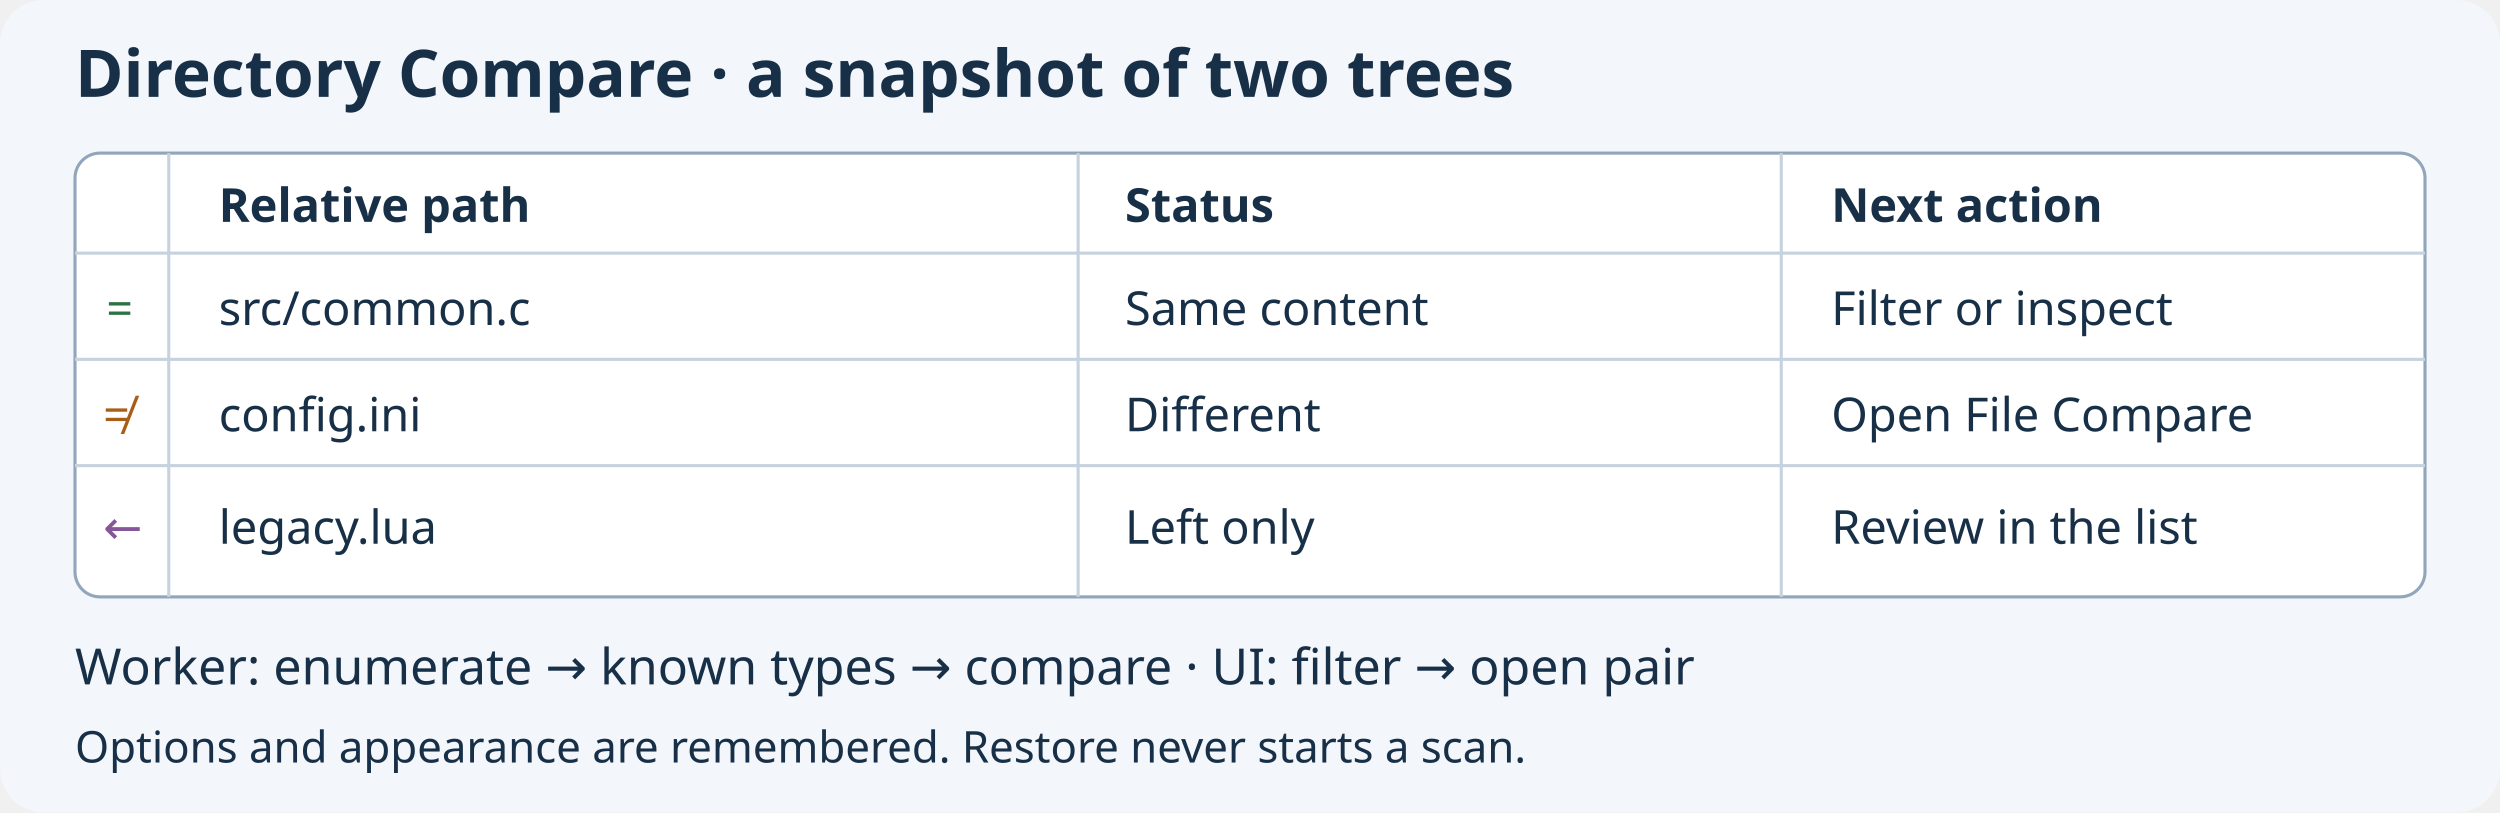
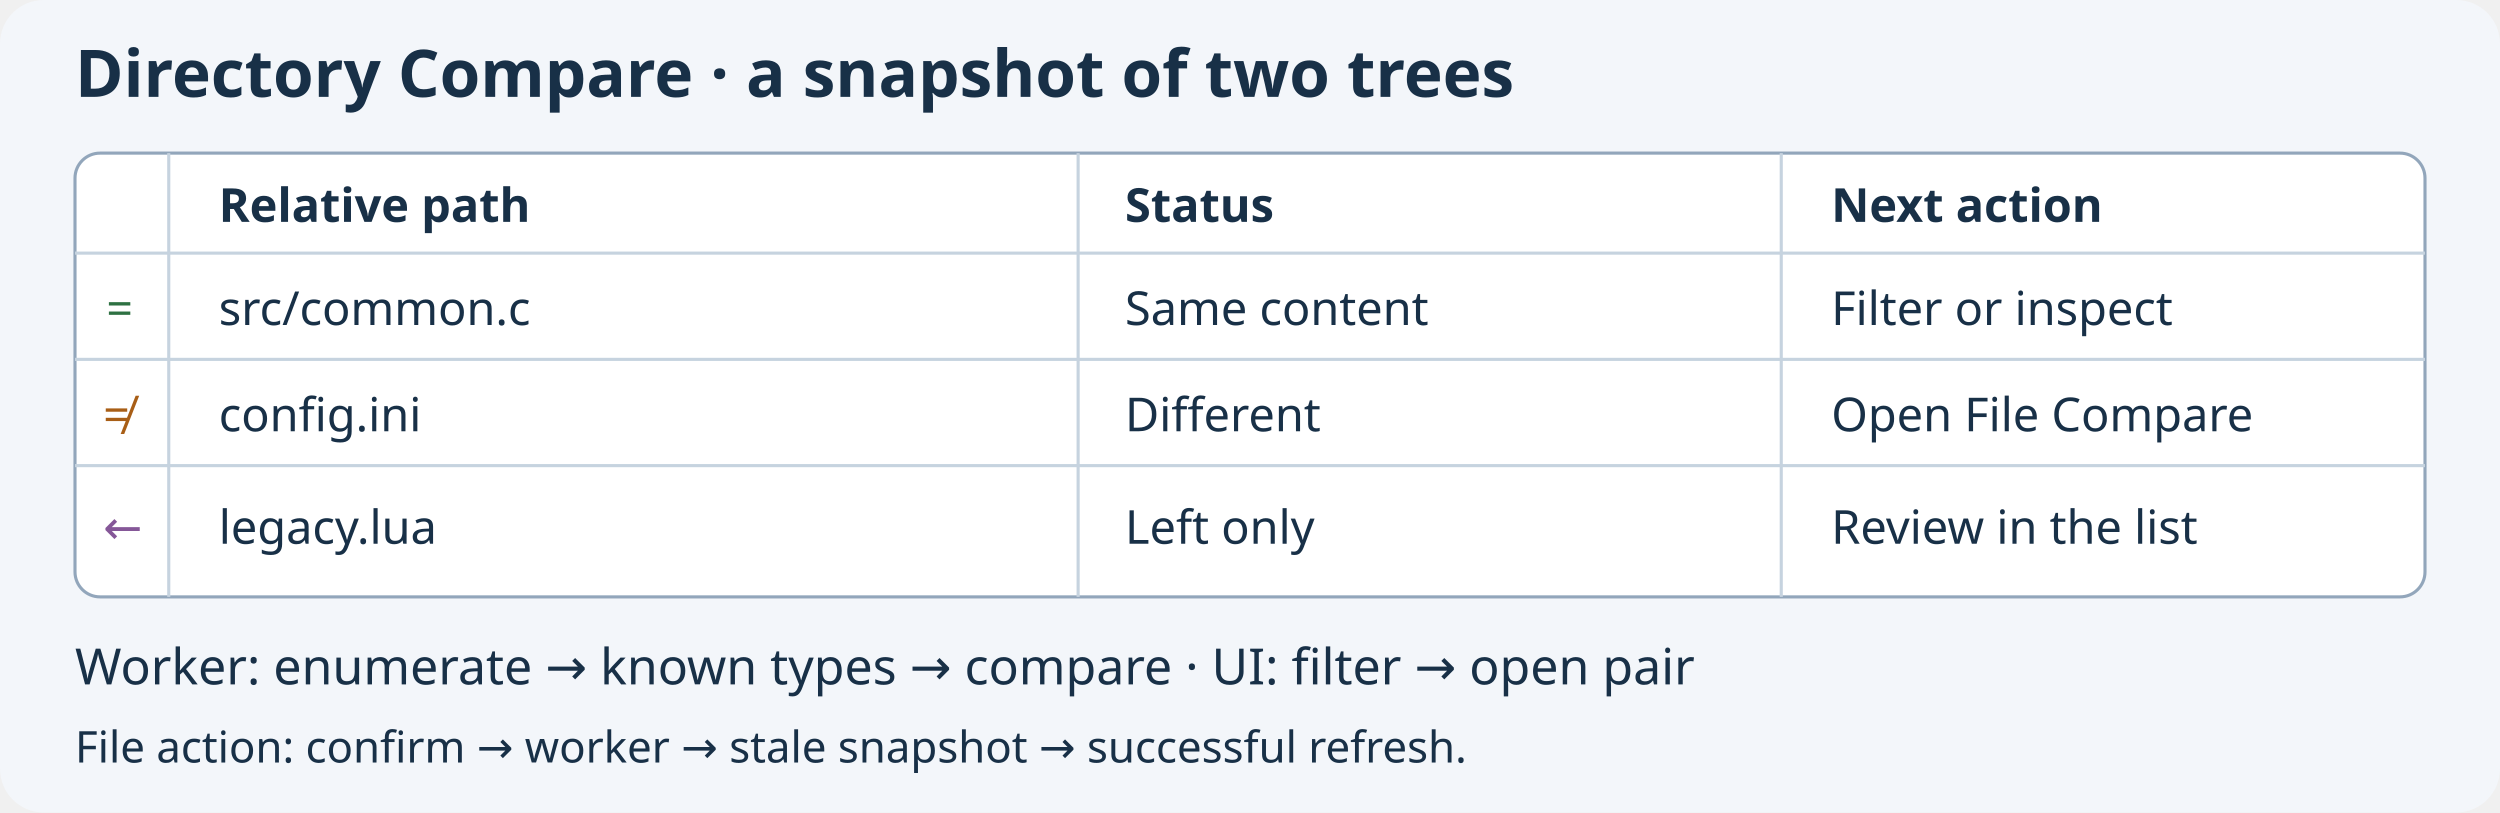
<svg xmlns="http://www.w3.org/2000/svg" width="800" height="260" viewBox="0 0 800 260">
  <rect width="800" height="260" rx="14" fill="#f3f6fa" />
  <g font-family="sans-serif" fill="#183047">
    <text x="24" y="31" font-size="21" font-weight="bold">Directory Compare · a snapshot of two trees</text>
    <rect x="24" y="49" width="752" height="142" rx="8" fill="white" stroke="#92a6bb" />
    <path d="M54 49v142M345 49v142M570 49v142M24 81h752M24 115h752M24 149h752" fill="none" stroke="#c6d3df" />
    <g font-size="15">
      <text x="70" y="71" font-weight="bold">Relative path</text>
      <text x="360" y="71" font-weight="bold">Status</text>
      <text x="586" y="71" font-weight="bold">Next action</text>
      <text x="34" y="104" fill="#2e7142">=</text>
      <text x="70" y="104">src/common.c</text>
      <text x="360" y="104">Same content</text>
      <text x="586" y="104">Filter or inspect</text>
      <text x="33" y="138" fill="#a85e16">≠</text>
      <text x="70" y="138">config.ini</text>
      <text x="360" y="138">Different</text>
      <text x="586" y="138">Open File Compare</text>
      <text x="33" y="174" fill="#855798">←</text>
      <text x="70" y="174">legacy.lua</text>
      <text x="360" y="174">Left only</text>
      <text x="586" y="174">Review in the list</text>
    </g>
    <text x="24" y="219" font-size="16">Worker: enumerate → known types → compare · UI: filter → open pair</text>
-     <text x="24" y="244" font-size="14">Options and appearance are remembered. Restore never starts a scan.</text>
+     <text x="24" y="244" font-size="14">File action: confirm → worker → stale snapshot → successful refresh.</text>
  </g>
</svg>
